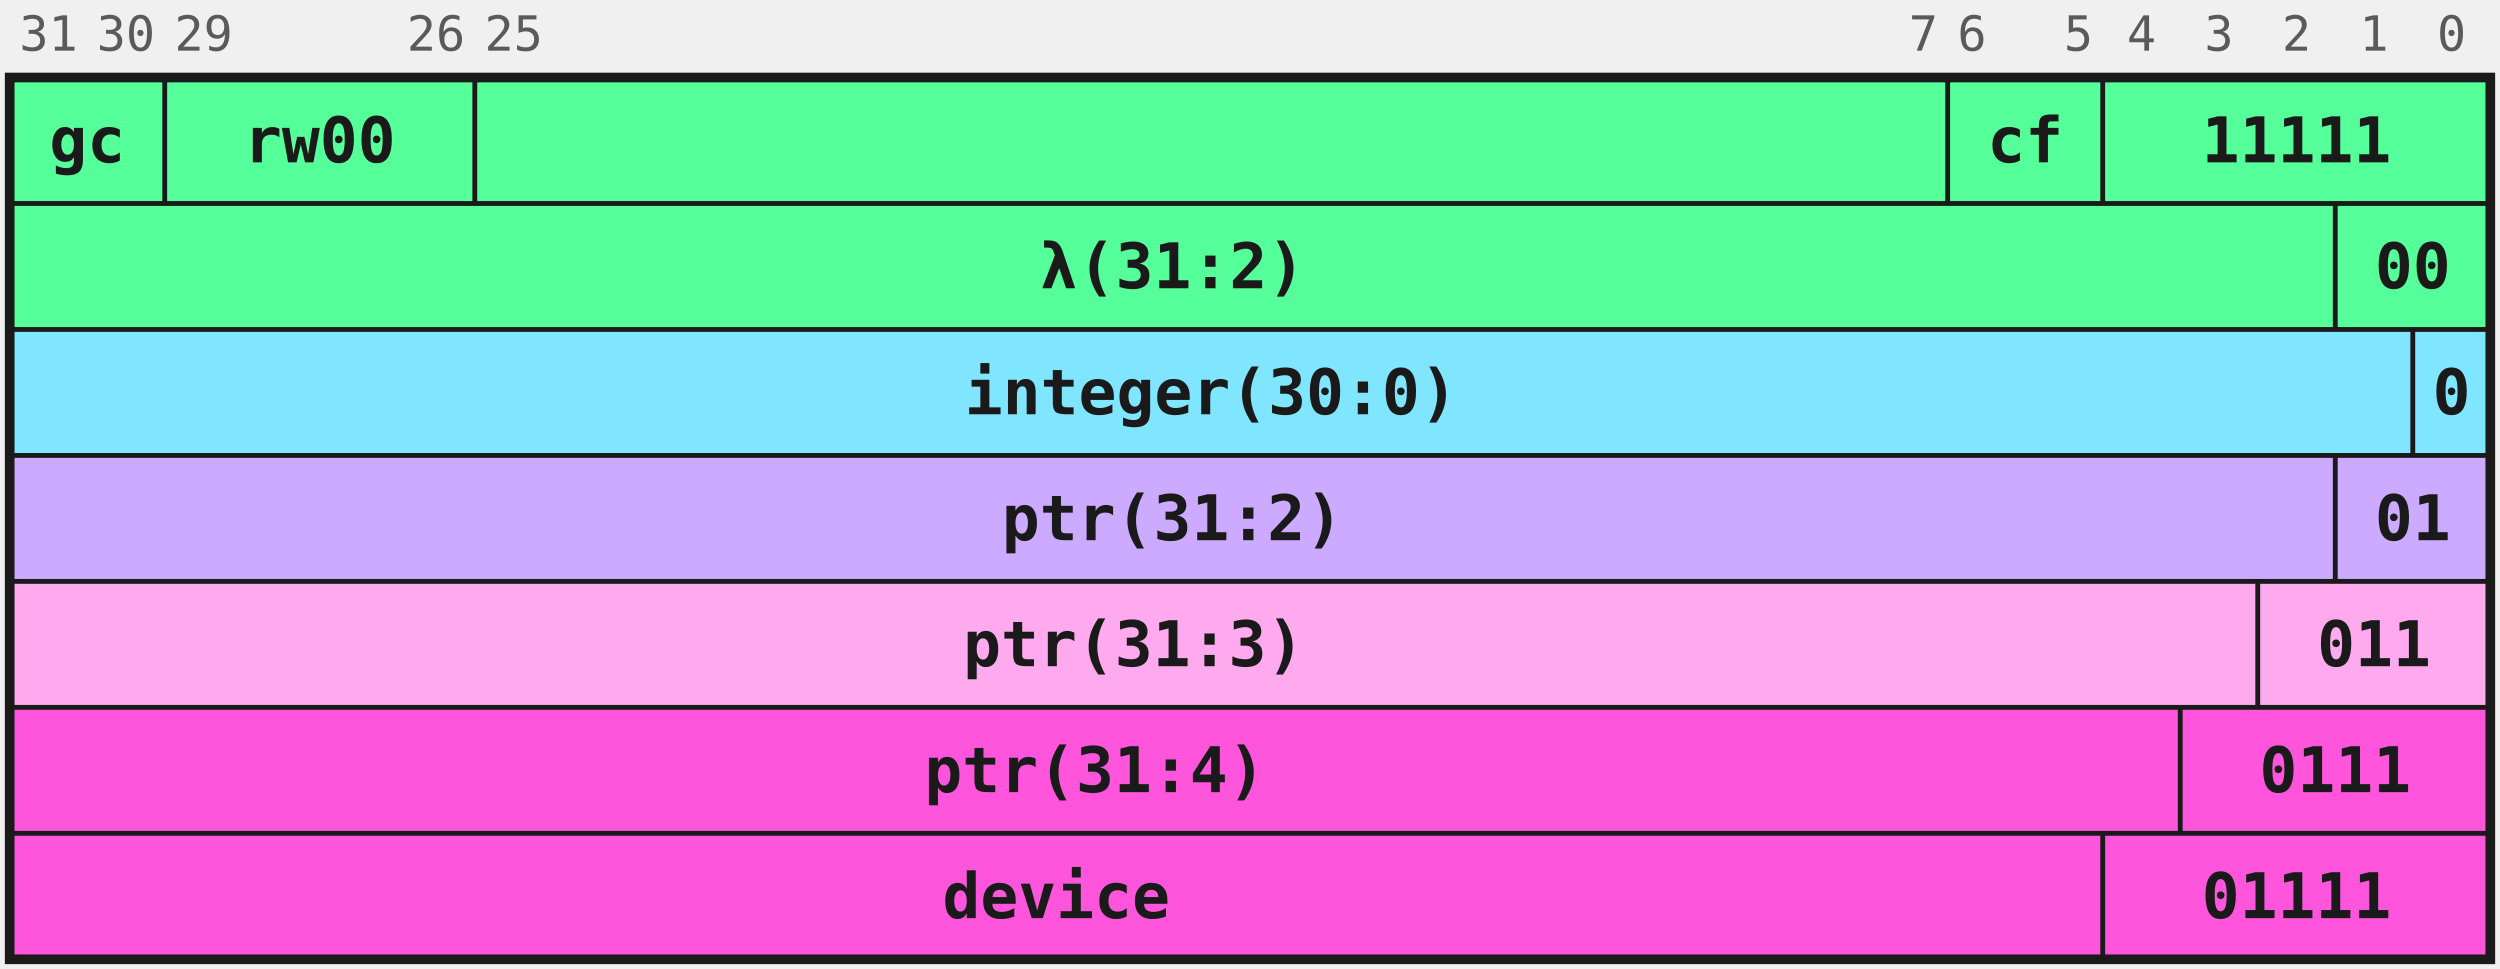
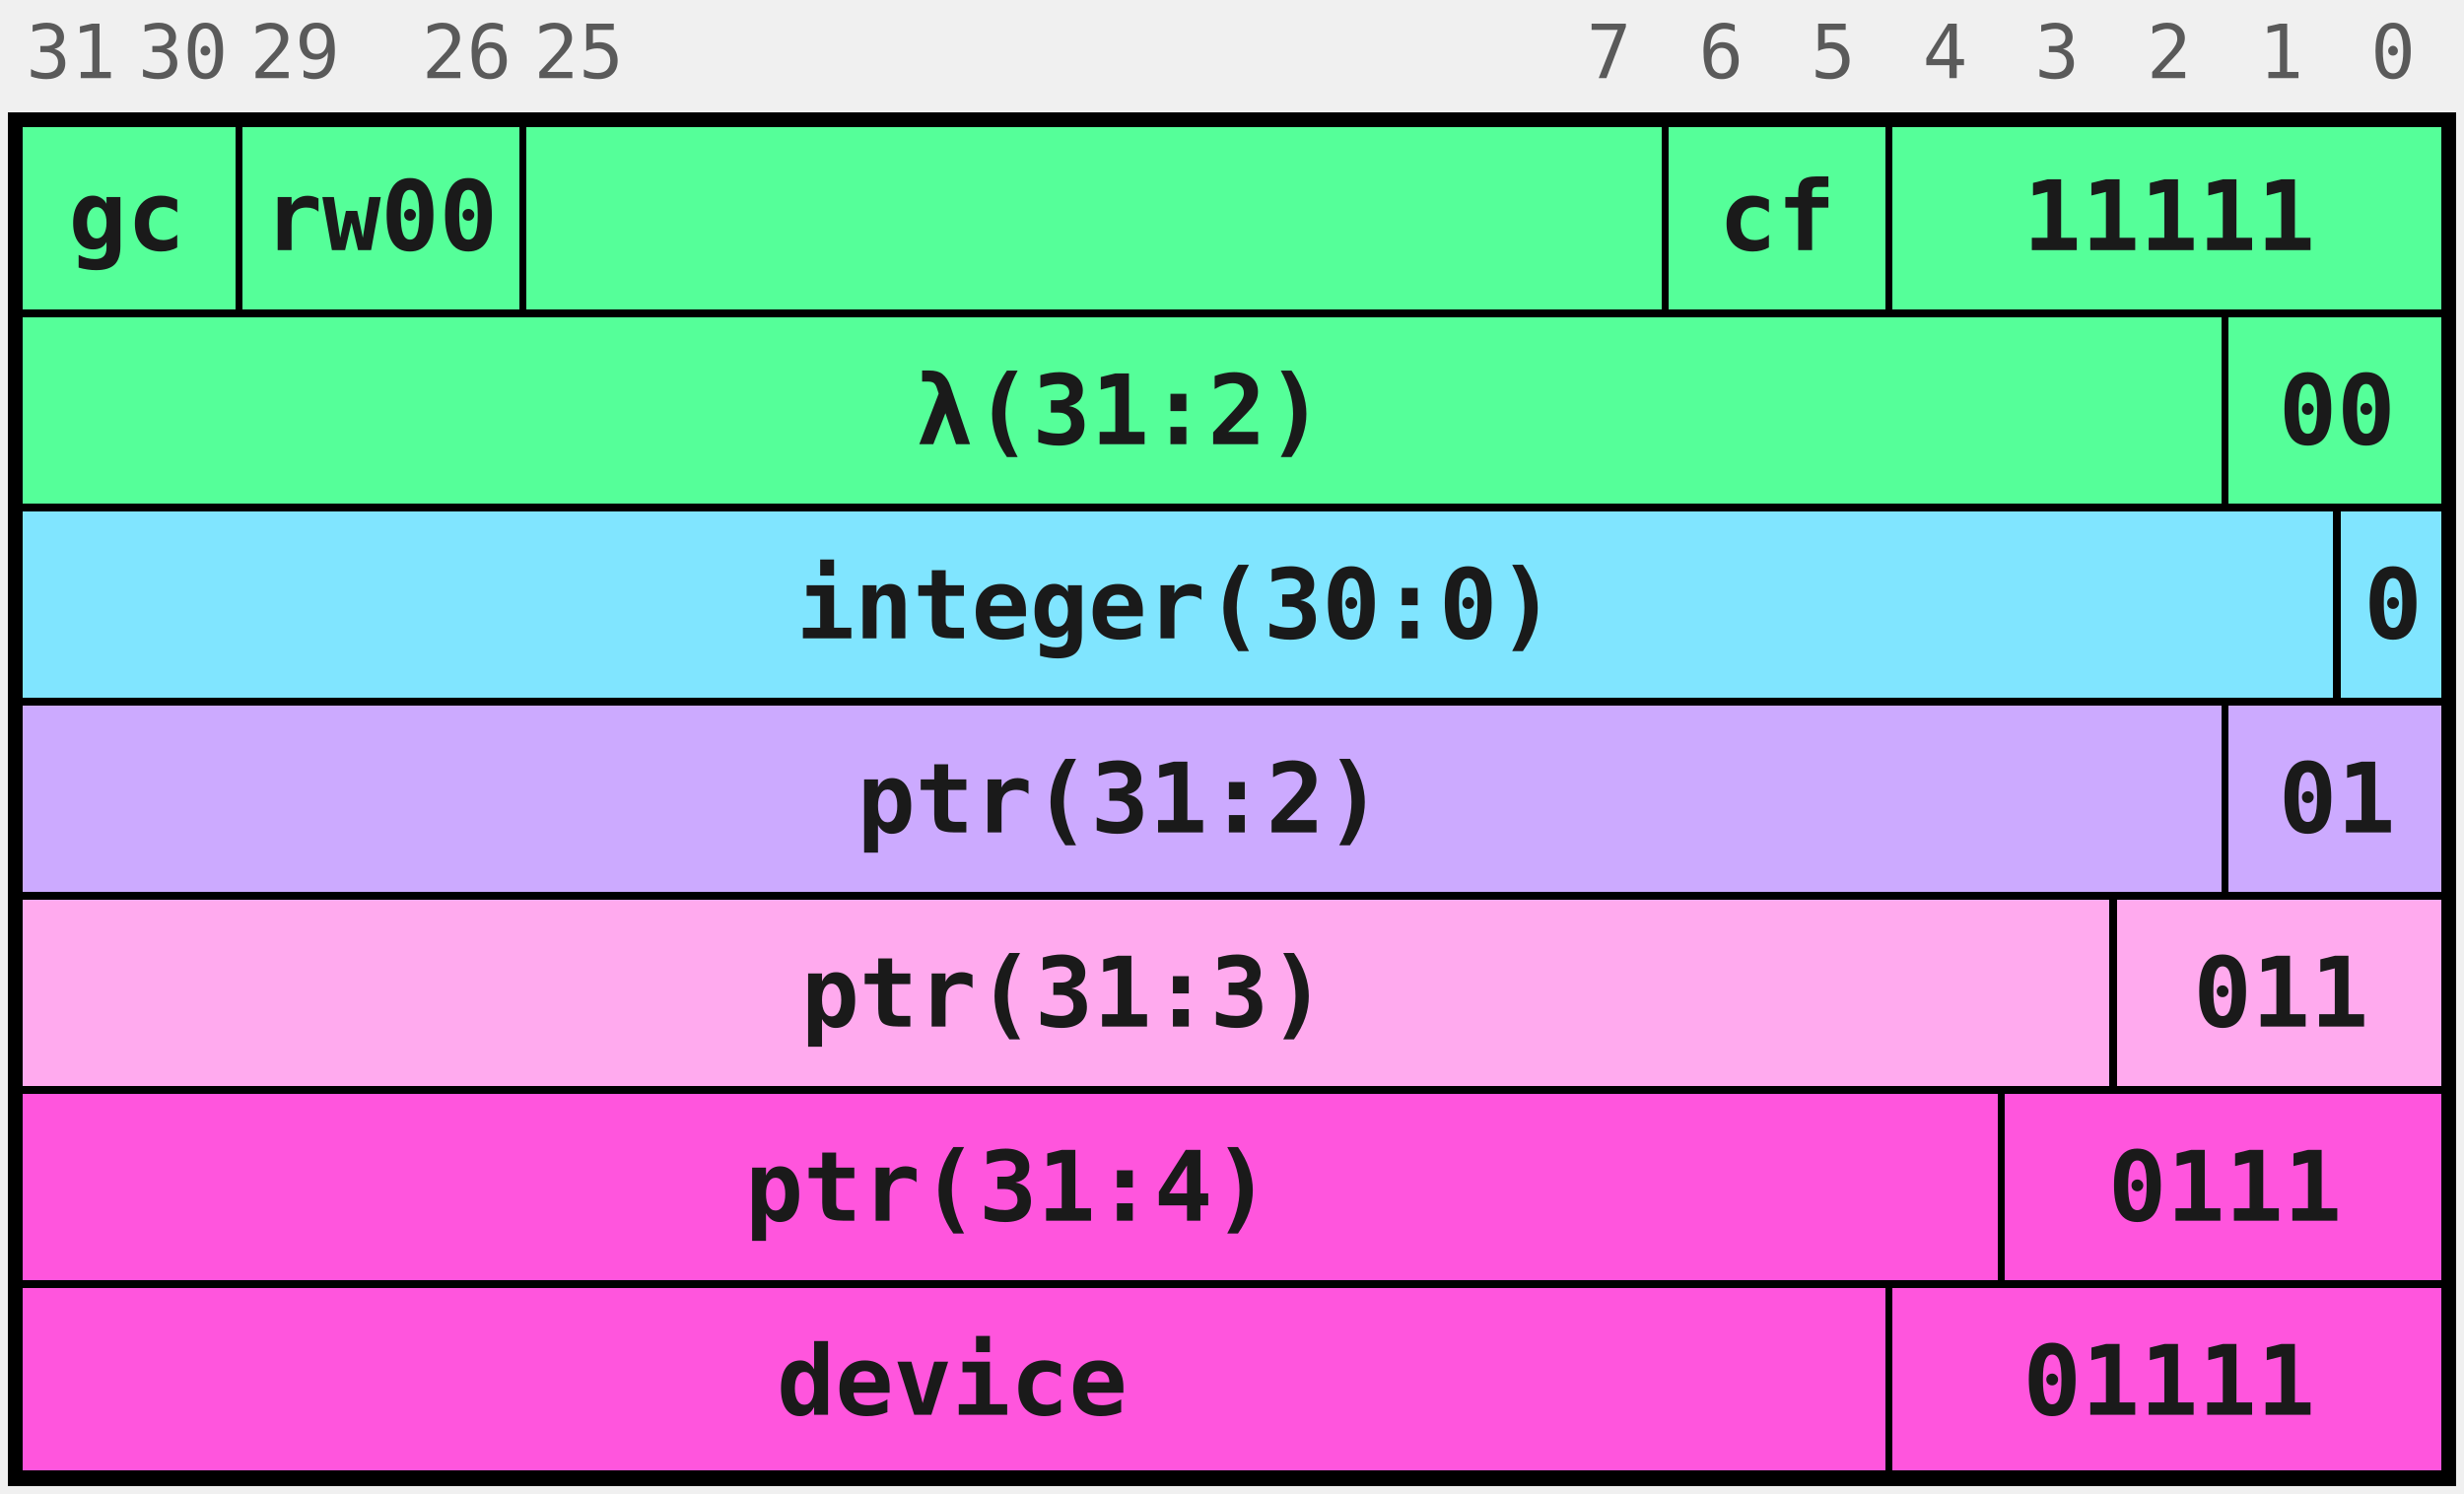
- <svg xmlns="http://www.w3.org/2000/svg" width="516" height="200" viewBox="-2 -2 516 200" role="img">
+ <svg xmlns="http://www.w3.org/2000/svg" width="330" height="200" viewBox="-2 -2 330 200" role="img">
  <style>
  text { font-family: "Roboto Mono", ui-monospace, "SF Mono", Menlo, Consolas, "DejaVu Sans Mono", "Liberation Mono", monospace; font-size: 13px; font-weight: 700; fill: #1a1a1a;
          text-anchor: middle; dominant-baseline: central; }
  text.label { font-size: 10px; font-weight: 400; fill: #5a5a5a; }
  text.heading { font-size: 12px; }
  text.start { text-anchor: start; }
  text.end { text-anchor: end; }
  text.small { font-size: 10px; font-weight: 400; font-style: italic; }
-   .outline { fill: none; stroke: #1a1a1a; stroke-width: 2; stroke-linejoin: miter; }
-   .divider { fill: none; stroke: #1a1a1a; stroke-width: 1; }
+   .outline { fill: none; stroke: #000; stroke-width: 2; shape-rendering: crispEdges; }
+   .divider { fill: none; stroke: #000; stroke-width: 1; shape-rendering: crispEdges; }
+   .diagonal { stroke: #000; stroke-width: 1; }
+   .rule { stroke: #000; stroke-width: 2; shape-rendering: crispEdges; }
  .dashed { stroke-dasharray: 4 3; }
-   .rule { stroke: #1a1a1a; stroke-width: 2; }
  .purple { fill: #ccaaff }
  .blue { fill: #80e5ff }
  .green { fill: #55ff99 }
  .cyan { fill: #55ffdd }
  .light-pink { fill: #ffaaee }
  .pink { fill: #ff55dd }
  .yellow { fill: #e5ff80 }
  .white { fill: #ffffff }
  @media (prefers-color-scheme: dark) {
    text { fill: #cccccc; }
    text.label { fill: #9a9a9a; }
-     .outline, .divider { stroke: #9a9a9a; }
-     .rule { stroke: #9a9a9a; }
-     .white { fill: #ffffff10 }
+     /* lines become gaps in the page colour between the tinted tiles */
+     .outline, .divider, .diagonal { stroke: #1a1a1a; }
+     .rule, .dashed { stroke: #cccccc; }
+     .white { fill: #ffffff1a }
    .purple { fill: #ccaaff40 }
    text.on-purple { fill: #ccaaff }
    .blue { fill: #80e5ff40 }
    text.on-blue { fill: #80e5ff }
    .green { fill: #55ff9940 }
    text.on-green { fill: #55ff99 }
    .cyan { fill: #55ffdd40 }
    text.on-cyan { fill: #55ffdd }
    .light-pink { fill: #ffaaee40 }
    text.on-light-pink { fill: #ffaaee }
    .pink { fill: #ff55dd40 }
    text.on-pink { fill: #ff55dd }
    .yellow { fill: #e5ff8040 }
    text.on-yellow { fill: #e5ff80 }
  }
  </style>
-   <text x="504" y="5" class="label">0</text>
-   <text x="488" y="5" class="label">1</text>
-   <text x="472" y="5" class="label">2</text>
-   <text x="456" y="5" class="label">3</text>
-   <text x="440" y="5" class="label">4</text>
-   <text x="430" y="5" class="label end">5</text>
-   <text x="402" y="5" class="label start">6</text>
-   <text x="398" y="5" class="label end">7</text>
-   <text x="98" y="5" class="label start">25</text>
-   <text x="94" y="5" class="label end">26</text>
-   <text x="34" y="5" class="label start">29</text>
-   <text x="30" y="5" class="label end">30</text>
-   <text x="2" y="5" class="label start">31</text>
-   <rect x="0" y="14" width="32" height="26" class="green" />
-   <text x="16" y="27" class="on-green">gc</text>
-   <rect x="32" y="14" width="64" height="26" class="green" />
-   <text x="64" y="27" class="on-green">rw00</text>
-   <rect x="96" y="14" width="304" height="26" class="green" />
-   <rect x="400" y="14" width="32" height="26" class="green" />
-   <text x="416" y="27" class="on-green">cf</text>
-   <rect x="432" y="14" width="80" height="26" class="green" />
-   <text x="472" y="27" class="on-green">11111</text>
-   <line x1="32" y1="14" x2="32" y2="40" class="divider" />
-   <line x1="96" y1="14" x2="96" y2="40" class="divider" />
-   <line x1="400" y1="14" x2="400" y2="40" class="divider" />
-   <line x1="432" y1="14" x2="432" y2="40" class="divider" />
-   <rect x="0" y="40" width="480" height="26" class="green" />
-   <text x="240" y="53" class="on-green">λ(31:2)</text>
-   <rect x="480" y="40" width="32" height="26" class="green" />
-   <text x="496" y="53" class="on-green">00</text>
-   <line x1="480" y1="40" x2="480" y2="66" class="divider" />
-   <rect x="0" y="66" width="496" height="26" class="blue" />
-   <text x="248" y="79" class="on-blue">integer(30:0)</text>
-   <rect x="496" y="66" width="16" height="26" class="blue" />
-   <text x="504" y="79" class="on-blue">0</text>
-   <line x1="496" y1="66" x2="496" y2="92" class="divider" />
-   <rect x="0" y="92" width="480" height="26" class="purple" />
-   <text x="240" y="105" class="on-purple">ptr(31:2)</text>
-   <rect x="480" y="92" width="32" height="26" class="purple" />
-   <text x="496" y="105" class="on-purple">01</text>
-   <line x1="480" y1="92" x2="480" y2="118" class="divider" />
-   <rect x="0" y="118" width="464" height="26" class="light-pink" />
-   <text x="232" y="131" class="on-light-pink">ptr(31:3)</text>
-   <rect x="464" y="118" width="48" height="26" class="light-pink" />
-   <text x="488" y="131" class="on-light-pink">011</text>
-   <line x1="464" y1="118" x2="464" y2="144" class="divider" />
-   <rect x="0" y="144" width="448" height="26" class="pink" />
-   <text x="224" y="157" class="on-pink">ptr(31:4)</text>
-   <rect x="448" y="144" width="64" height="26" class="pink" />
-   <text x="480" y="157" class="on-pink">0111</text>
-   <line x1="448" y1="144" x2="448" y2="170" class="divider" />
-   <rect x="0" y="170" width="432" height="26" class="pink" />
-   <text x="216" y="183" class="on-pink">device</text>
-   <rect x="432" y="170" width="80" height="26" class="pink" />
-   <text x="472" y="183" class="on-pink">01111</text>
-   <line x1="432" y1="170" x2="432" y2="196" class="divider" />
-   <line x1="0" y1="40" x2="512" y2="40" class="divider" />
-   <line x1="0" y1="66" x2="512" y2="66" class="divider" />
-   <line x1="0" y1="92" x2="512" y2="92" class="divider" />
-   <line x1="0" y1="118" x2="512" y2="118" class="divider" />
-   <line x1="0" y1="144" x2="512" y2="144" class="divider" />
-   <line x1="0" y1="170" x2="512" y2="170" class="divider" />
-   <rect x="0" y="14" width="512" height="182" class="outline" />
+   <text x="318.5" y="5" class="label">0</text>
+   <text x="303.5" y="5" class="label">1</text>
+   <text x="288.5" y="5" class="label">2</text>
+   <text x="273.5" y="5" class="label">3</text>
+   <text x="258.5" y="5" class="label">4</text>
+   <text x="243.5" y="5" class="label">5</text>
+   <text x="228.5" y="5" class="label">6</text>
+   <text x="213.5" y="5" class="label">7</text>
+   <text x="75.5" y="5" class="label">25</text>
+   <text x="60.5" y="5" class="label">26</text>
+   <text x="37.5" y="5" class="label">29</text>
+   <text x="22.5" y="5" class="label">30</text>
+   <text x="7.5" y="5" class="label">31</text>
+   <rect x="0" y="14" width="30" height="26" class="green" />
+   <text x="15" y="27" class="on-green">gc</text>
+   <rect x="30" y="14" width="38" height="26" class="green" />
+   <text x="49" y="27" class="on-green">rw00</text>
+   <rect x="68" y="14" width="153" height="26" class="green" />
+   <rect x="221" y="14" width="30" height="26" class="green" />
+   <text x="236" y="27" class="on-green">cf</text>
+   <rect x="251" y="14" width="75" height="26" class="green" />
+   <text x="288.5" y="27" class="on-green">11111</text>
+   <line x1="30" y1="14" x2="30" y2="40" class="divider" />
+   <line x1="68" y1="14" x2="68" y2="40" class="divider" />
+   <line x1="221" y1="14" x2="221" y2="40" class="divider" />
+   <line x1="251" y1="14" x2="251" y2="40" class="divider" />
+   <rect x="0" y="40" width="296" height="26" class="green" />
+   <text x="148" y="53" class="on-green">λ(31:2)</text>
+   <rect x="296" y="40" width="30" height="26" class="green" />
+   <text x="311" y="53" class="on-green">00</text>
+   <line x1="296" y1="40" x2="296" y2="66" class="divider" />
+   <rect x="0" y="66" width="311" height="26" class="blue" />
+   <text x="155.5" y="79" class="on-blue">integer(30:0)</text>
+   <rect x="311" y="66" width="15" height="26" class="blue" />
+   <text x="318.5" y="79" class="on-blue">0</text>
+   <line x1="311" y1="66" x2="311" y2="92" class="divider" />
+   <rect x="0" y="92" width="296" height="26" class="purple" />
+   <text x="148" y="105" class="on-purple">ptr(31:2)</text>
+   <rect x="296" y="92" width="30" height="26" class="purple" />
+   <text x="311" y="105" class="on-purple">01</text>
+   <line x1="296" y1="92" x2="296" y2="118" class="divider" />
+   <rect x="0" y="118" width="281" height="26" class="light-pink" />
+   <text x="140.5" y="131" class="on-light-pink">ptr(31:3)</text>
+   <rect x="281" y="118" width="45" height="26" class="light-pink" />
+   <text x="303.5" y="131" class="on-light-pink">011</text>
+   <line x1="281" y1="118" x2="281" y2="144" class="divider" />
+   <rect x="0" y="144" width="266" height="26" class="pink" />
+   <text x="133" y="157" class="on-pink">ptr(31:4)</text>
+   <rect x="266" y="144" width="60" height="26" class="pink" />
+   <text x="296" y="157" class="on-pink">0111</text>
+   <line x1="266" y1="144" x2="266" y2="170" class="divider" />
+   <rect x="0" y="170" width="251" height="26" class="pink" />
+   <text x="125.5" y="183" class="on-pink">device</text>
+   <rect x="251" y="170" width="75" height="26" class="pink" />
+   <text x="288.5" y="183" class="on-pink">01111</text>
+   <line x1="251" y1="170" x2="251" y2="196" class="divider" />
+   <line x1="0" y1="40" x2="326" y2="40" class="divider" />
+   <line x1="0" y1="66" x2="326" y2="66" class="divider" />
+   <line x1="0" y1="92" x2="326" y2="92" class="divider" />
+   <line x1="0" y1="118" x2="326" y2="118" class="divider" />
+   <line x1="0" y1="144" x2="326" y2="144" class="divider" />
+   <line x1="0" y1="170" x2="326" y2="170" class="divider" />
+   <rect x="0" y="14" width="326" height="182" class="outline" />
</svg>
